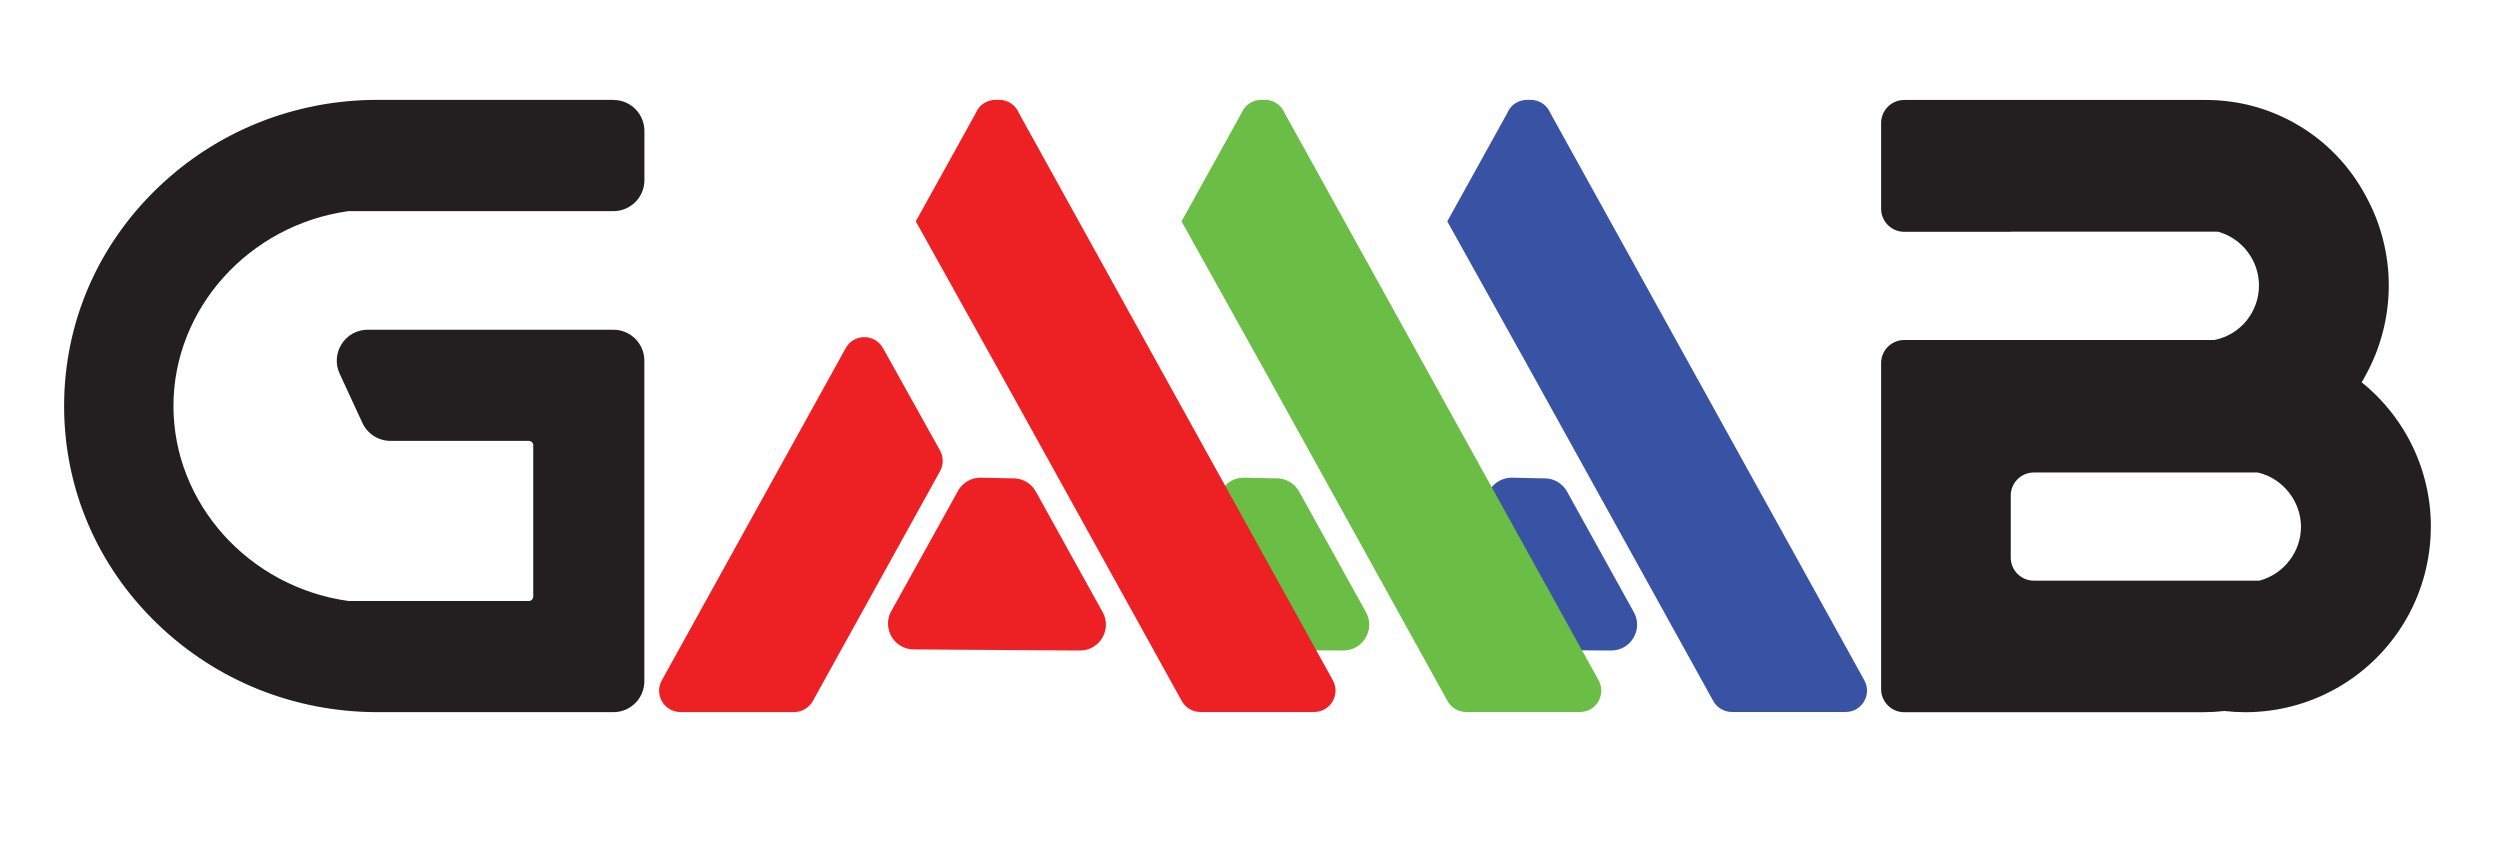
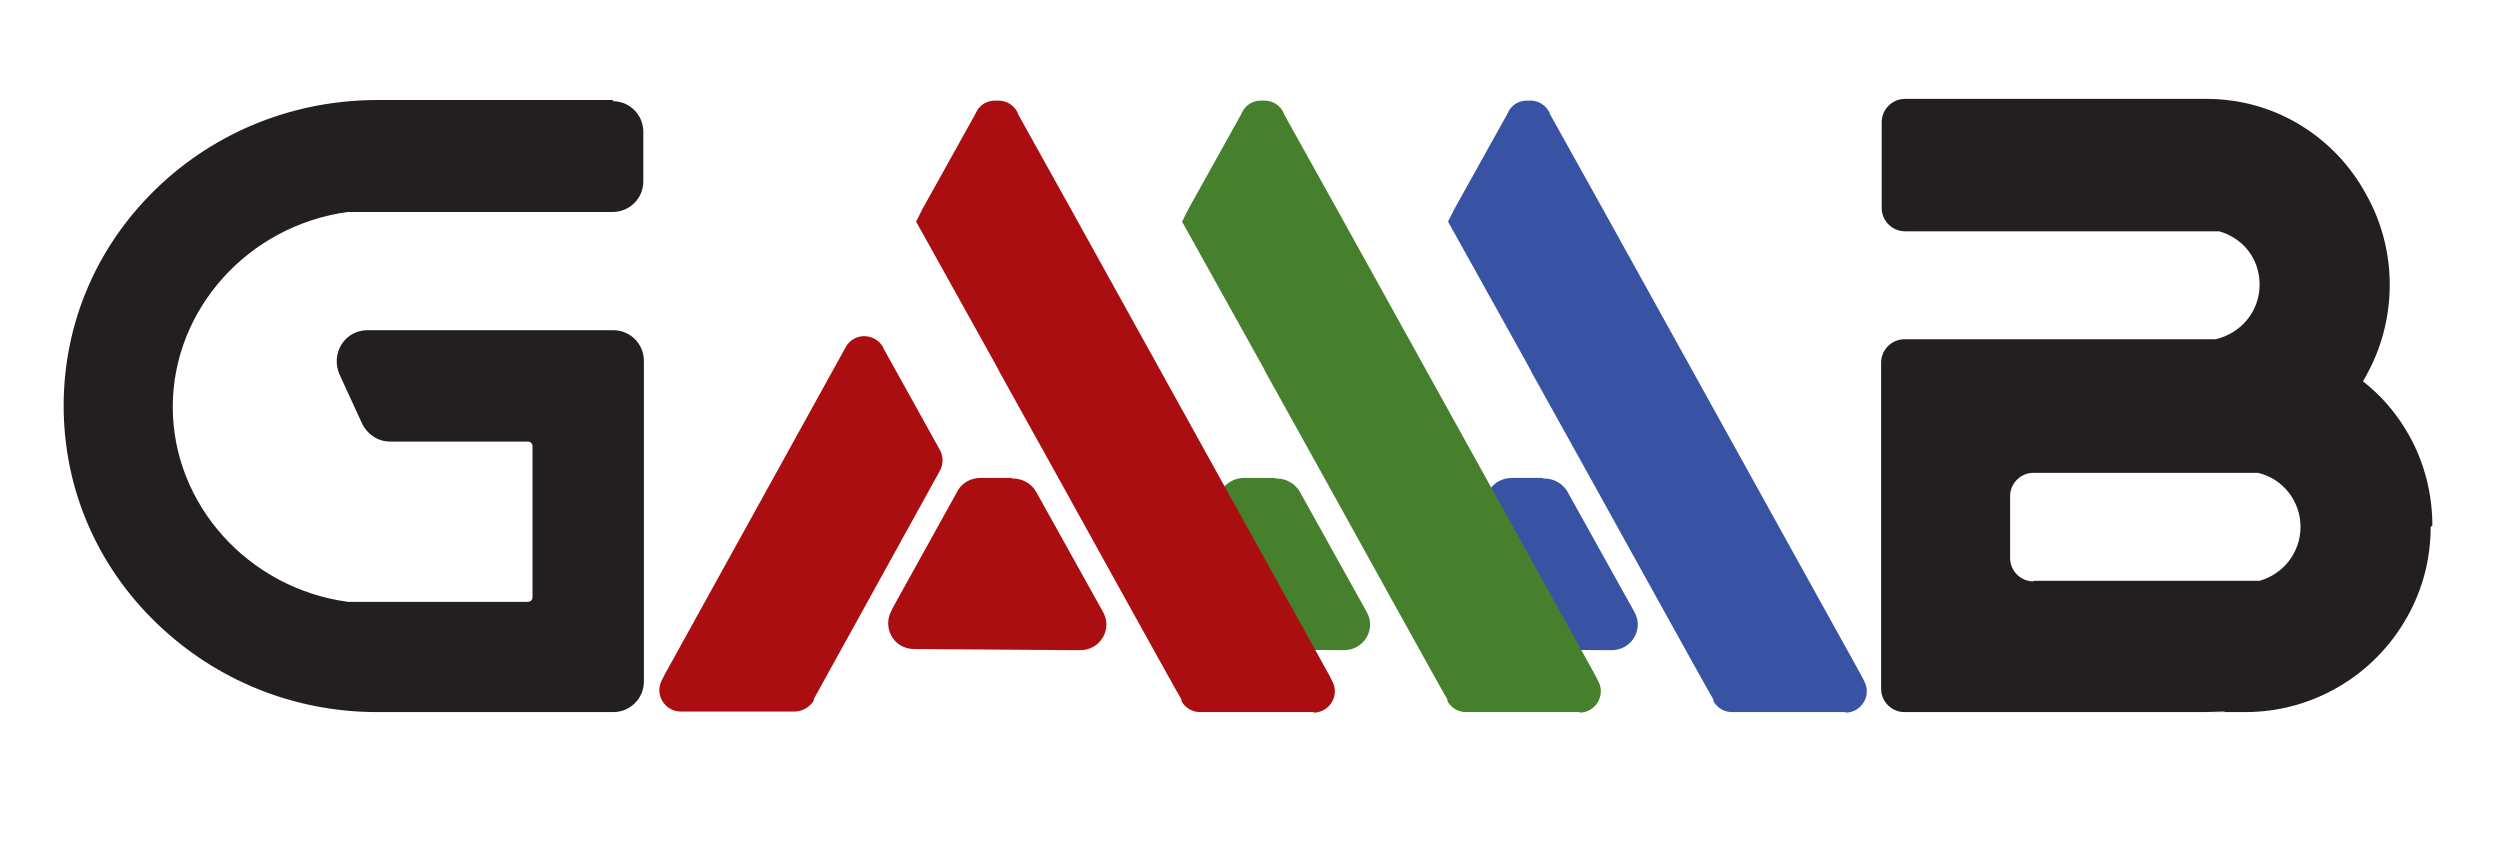
- <svg xmlns="http://www.w3.org/2000/svg" id="Layer_1" data-name="Layer 1" version="1.1" viewBox="0 0 439.9 148.83">
+ <svg xmlns="http://www.w3.org/2000/svg" id="Layer_1" data-name="Layer 1" version="1.1" viewBox="0 0 439.9 148.8">
  <defs>
    <style>
      .cls-1 {
-         fill: #6abd45;
+         fill: #46802d;
      }

      .cls-1, .cls-2, .cls-3, .cls-4 {
        stroke-width: 0px;
      }

      .cls-2 {
-         fill: #231f20;
+         fill: #aa0e10;
      }

      .cls-3 {
-         fill: #ed2024;
+         fill: #3953a4;
      }

      .cls-4 {
-         fill: #3953a4;
+         fill: #231f20;
      }
    </style>
  </defs>
-   <path class="cls-1" d="M203.28,107.32l11.73-21.14c.83-1.33,2.29-2.13,3.86-2.13l5.41.12h.37c1.65,0,3.17.9,3.96,2.35l11.75,21.21c1.67,3.03-.53,6.73-3.98,6.73h-1.07s-28.19-.19-28.19-.19c-3.56,0-5.73-3.93-3.84-6.95Z" />
-   <path class="cls-4" d="M250.42,107.32l11.73-21.14c.83-1.33,2.29-2.13,3.86-2.13l5.41.12h.37c1.65,0,3.17.9,3.96,2.35l11.75,21.21c1.67,3.03-.53,6.73-3.98,6.73h-1.07s-28.19-.19-28.19-.19c-3.56,0-5.73-3.93-3.84-6.95Z" />
-   <g>
-     <g>
-       <path class="cls-2" d="M66.45,124.16c-14.31,0-27.79-5.41-37.96-15.23-10.34-9.97-16.04-23.29-16.04-37.48s5.7-27.51,16.04-37.48c10.17-9.82,23.65-15.23,37.96-15.23h41.49c2.36,0,4.28,1.92,4.28,4.28v8.68c0,2.36-1.92,4.28-4.28,4.28h-46.49c-.1,0-.2,0-.3.02-18.14,2.52-31.81,17.76-31.81,35.46s13.68,32.94,31.81,35.46c.1.01.2.02.3.02h31.59c1.07,0,1.94-.87,1.94-1.94v-26.61c0-1.07-.87-1.94-1.94-1.94h-24.34c-1.66,0-3.19-.97-3.88-2.48l-4.01-8.68c-.61-1.33-.51-2.86.28-4.1s2.14-1.97,3.6-1.97h43.24c2.36,0,4.28,1.92,4.28,4.28v56.41c0,2.36-1.92,4.28-4.28,4.28h-41.49Z" />
-       <path class="cls-2" d="M107.94,19.91c1.72,0,3.11,1.39,3.11,3.11v8.68c0,1.72-1.39,3.11-3.11,3.11h-46.49c-.16,0-.31.01-.47.03-18.53,2.57-32.82,18.01-32.82,36.61s14.29,34.04,32.82,36.61c.15.02.31.03.47.03h31.59c1.72,0,3.11-1.39,3.11-3.11v-26.61c0-1.72-1.39-3.11-3.11-3.11h-24.34c-1.21,0-2.32-.71-2.82-1.81l-4.01-8.68c-.95-2.06.55-4.41,2.82-4.41h43.24c1.72,0,3.11,1.39,3.11,3.11v56.41c0,1.72-1.39,3.11-3.11,3.11h-41.49c-14.49,0-27.61-5.69-37.15-14.9h0c-9.68-9.34-15.68-22.3-15.68-36.64s6-27.31,15.68-36.64h0c9.54-9.21,22.66-14.9,37.15-14.9h41.49M107.94,17.57h-41.49c-14.61,0-28.38,5.52-38.77,15.55-10.57,10.19-16.4,23.8-16.4,38.32s5.82,28.13,16.4,38.32c10.39,10.03,24.15,15.55,38.77,15.55h41.49c3,0,5.44-2.44,5.44-5.44v-56.41c0-3-2.44-5.44-5.44-5.44h-43.24c-1.87,0-3.58.94-4.58,2.51-1.01,1.57-1.14,3.52-.36,5.21l4.01,8.68c.89,1.92,2.83,3.16,4.94,3.16h24.34c.43,0,.78.35.78.78v26.61c0,.43-.35.78-.78.78h-31.59s-.1,0-.14,0c-17.56-2.44-30.8-17.18-30.8-34.3s13.24-31.86,30.8-34.3c.05,0,.1,0,.14,0h46.49c3,0,5.44-2.44,5.44-5.44v-8.68c0-3-2.44-5.44-5.44-5.44h0Z" />
-     </g>
-     <path class="cls-1" d="M278,125.28h-20.02c-1.36,0-2.62-.74-3.28-1.94l-.15-.27-21.4-38.68-10.49-18.94-.42-.76-14.34-25.74.05-.09,1.15-2.07,9.27-16.73c.04-.08.08-.16.12-.24l.03-.07c.61-1.33,1.94-2.18,3.41-2.18h.65c1.48,0,2.82.87,3.42,2.22h0c.04.1.09.19.14.28l9.26,16.73,45.46,82.13.43.78c1.38,2.5-.43,5.57-3.28,5.57Z" />
-     <path class="cls-4" d="M324.76,125.28h-20.02c-1.36,0-2.62-.74-3.28-1.94l-.15-.27-21.4-38.68-10.49-18.94-.42-.76-14.34-25.74.05-.09,1.15-2.07,9.27-16.73c.04-.08.08-.16.12-.24l.03-.07c.61-1.33,1.94-2.18,3.41-2.18h.65c1.48,0,2.82.87,3.42,2.22h0c.04.1.09.19.14.28l9.26,16.73,45.46,82.13.43.78c1.38,2.5-.43,5.57-3.28,5.57Z" />
-     <path class="cls-2" d="M427.73,92.68c0,5.55-1.42,11.03-4.1,15.85-5.76,10.36-16.69,16.79-28.54,16.79-1.23,0-2.47-.07-3.7-.21-1.23.14-2.48.21-3.7.21h-52.63c-2.24,0-4.06-1.82-4.06-4.06v-57.37c0-2.24,1.82-4.06,4.06-4.06h54.47c.07,0,.14,0,.2-.02,4.52-.95,7.76-4.92,7.76-9.59,0-4.37-2.96-8.25-7.13-9.43-.08-.02-.17-.03-.25-.03h-36.3v.03h-18.75c-2.24,0-4.06-1.82-4.06-4.06v-15.08c0-2.24,1.82-4.06,4.06-4.06h53.13c11.75,0,22.54,6.48,28.07,16.85h0c2.66,4.81,4.07,10.27,4.07,15.79s-1.43,11.08-4.14,15.92c-.04.09-.09.17-.14.25l-.02.04h0s0,.03,0,.03c-.16.27-.31.53-.48.79.41.33.8.66,1.19,1,2.75,2.44,5.06,5.31,6.86,8.52,2.71,4.84,4.14,10.34,4.14,15.91ZM357.87,102.18h39.53c.08,0,.16-.01.24-.03,4.22-1.15,7.24-5.04,7.24-9.46s-3.12-8.46-7.48-9.52c-.07-.02-.15-.03-.22-.03h-39.31c-2.24,0-4.06,1.82-4.06,4.06v10.91c0,2.24,1.82,4.06,4.06,4.06Z" />
-     <path class="cls-3" d="M155.37,61.25l10.04,18.02c.63,1.13.63,2.51,0,3.64l-22.23,40.17-.15.27c-.66,1.19-1.92,1.94-3.28,1.94h-20.02c-2.86,0-4.67-3.07-3.28-5.57l.43-.78,31.93-57.68c1.43-2.58,5.13-2.58,6.56,0ZM231.24,125.28h-20.02c-1.36,0-2.62-.74-3.28-1.94l-.15-.27-21.4-38.68-10.49-18.94-.42-.76-14.34-25.74.05-.09,1.15-2.07,9.27-16.73c.04-.08.08-.16.12-.24l.03-.07c.61-1.33,1.94-2.18,3.41-2.18h.65c1.48,0,2.82.87,3.42,2.22h0c.04.1.09.19.14.28l9.26,16.73,45.46,82.13.43.78c1.38,2.5-.43,5.57-3.28,5.57Z" />
-   </g>
-   <path class="cls-3" d="M156.95,107.32l11.73-21.14c.83-1.33,2.29-2.13,3.86-2.13l5.41.12h.37c1.65,0,3.17.9,3.96,2.35l11.75,21.21c1.67,3.03-.53,6.73-3.98,6.73h-1.07s-28.19-.19-28.19-.19c-3.56,0-5.73-3.93-3.84-6.95Z" />
+   <path class="cls-1" d="M203.3,107.3l11.7-21.1c.8-1.3,2.3-2.1,3.9-2.1h5.4c0,.1.4.1.4.1,1.6,0,3.2.9,4,2.3l11.8,21.2c1.7,3-.5,6.7-4,6.7h-1.1l-28.2-.2c-3.6,0-5.7-3.9-3.8-7Z" />
+   <path class="cls-3" d="M250.4,107.3l11.7-21.1c.8-1.3,2.3-2.1,3.9-2.1h5.4c0,.1.4.1.4.1,1.6,0,3.2.9,4,2.3l11.8,21.2c1.7,3-.5,6.7-4,6.7h-1.1l-28.2-.2c-3.6,0-5.7-3.9-3.8-6.9h0Z" />
+   <path class="cls-4" d="M66.4,124.2c-14.3,0-27.8-5.4-38-15.2-10.3-10-16-23.3-16-37.5s5.7-27.5,16-37.5c10.2-9.8,23.7-15.2,38-15.2h41.5c2.4,0,4.3,1.9,4.3,4.3v8.7c0,2.4-1.9,4.3-4.3,4.3h-46.5c0,0-.2,0-.3,0-18.1,2.5-31.8,17.8-31.8,35.5s13.7,32.9,31.8,35.5c0,0,.2,0,.3,0h31.6c1.1,0,1.9-.9,1.9-1.9v-26.6c0-1.1-.9-1.9-1.9-1.9h-24.3c-1.7,0-3.2-1-3.9-2.5l-4-8.7c-.6-1.3-.5-2.9.3-4.1s2.1-2,3.6-2h43.2c2.4,0,4.3,1.9,4.3,4.3v56.4c0,2.4-1.9,4.3-4.3,4.3h-41.5,0Z" />
+   <path class="cls-4" d="M107.9,19.9c1.7,0,3.1,1.4,3.1,3.1v8.7c0,1.7-1.4,3.1-3.1,3.1h-46.5c-.2,0-.3,0-.5,0-18.5,2.6-32.8,18-32.8,36.6s14.3,34,32.8,36.6c.2,0,.3,0,.5,0h31.6c1.7,0,3.1-1.4,3.1-3.1v-26.6c0-1.7-1.4-3.1-3.1-3.1h-24.3c-1.2,0-2.3-.7-2.8-1.8l-4-8.7c-1-2.1.5-4.4,2.8-4.4h43.2c1.7,0,3.1,1.4,3.1,3.1v56.4c0,1.7-1.4,3.1-3.1,3.1h-41.5c-14.5,0-27.6-5.7-37.2-14.9h0c-9.7-9.3-15.7-22.3-15.7-36.6s6-27.3,15.7-36.6h0c9.5-9.2,22.7-14.9,37.2-14.9h41.5M107.9,17.6h-41.5c-14.6,0-28.4,5.5-38.8,15.5-10.6,10.2-16.4,23.8-16.4,38.3s5.8,28.1,16.4,38.3c10.4,10,24.1,15.6,38.8,15.6h41.5c3,0,5.4-2.4,5.4-5.4v-56.4c0-3-2.4-5.4-5.4-5.4h-43.2c-1.9,0-3.6.9-4.6,2.5-1,1.6-1.1,3.5-.4,5.2l4,8.7c.9,1.9,2.8,3.2,4.9,3.2h24.3c.4,0,.8.3.8.8v26.6c0,.4-.3.8-.8.8h-31.7c-17.6-2.4-30.8-17.2-30.8-34.3s13.2-31.9,30.8-34.3h46.6c3,0,5.4-2.4,5.4-5.4v-8.7c0-3-2.4-5.4-5.4-5.4h0Z" />
+   <path class="cls-1" d="M278,125.3h-20c-1.4,0-2.6-.7-3.3-1.9v-.3c-.1,0-21.5-38.7-21.5-38.7l-10.5-18.9-.4-.8-14.3-25.7h0c0,0,1.1-2.2,1.1-2.2l9.3-16.7c0,0,0-.2.1-.2h0c.6-1.4,1.9-2.2,3.4-2.2h.6c1.5,0,2.8.9,3.4,2.2h0c0,.1,0,.2.1.3l9.3,16.7,45.5,82.1.4.8c1.4,2.5-.4,5.6-3.3,5.6h0Z" />
+   <path class="cls-3" d="M324.8,125.3h-20c-1.4,0-2.6-.7-3.3-1.9v-.3c-.1,0-21.5-38.7-21.5-38.7l-10.5-18.9-.4-.8-14.3-25.7h0c0,0,1.1-2.2,1.1-2.2l9.3-16.7c0,0,0-.2.1-.2h0c.6-1.4,1.9-2.2,3.4-2.2h.6c1.5,0,2.8.9,3.4,2.2h0c0,.1,0,.2.1.3l9.3,16.7,45.5,82.1.4.8c1.4,2.5-.4,5.6-3.3,5.6h0Z" />
+   <path class="cls-4" d="M427.7,92.7c0,5.6-1.4,11-4.1,15.8-5.8,10.4-16.7,16.8-28.5,16.8s-2.5,0-3.7-.2c-1.2.1-2.5.2-3.7.2h-52.6c-2.2,0-4.1-1.8-4.1-4.1v-57.4c0-2.2,1.8-4.1,4.1-4.1h54.5c0,0,.1,0,.2,0,4.5-1,7.8-4.9,7.8-9.6s-3-8.2-7.1-9.4c0,0-.2,0-.2,0h-36.3s-18.8,0-18.8,0c-2.2,0-4.1-1.8-4.1-4.1v-15.1c0-2.2,1.8-4.1,4.1-4.1h53.1c11.8,0,22.5,6.5,28.1,16.9h0c2.7,4.8,4.1,10.3,4.1,15.8s-1.4,11.1-4.1,15.9c0,0,0,.2-.1.2h0c-.2.3-.3.6-.5.9.4.3.8.7,1.2,1,2.8,2.4,5.1,5.3,6.9,8.5,2.7,4.8,4.1,10.3,4.1,15.9h0ZM357.9,102.2h39.5c0,0,.2,0,.2,0,4.2-1.2,7.2-5,7.2-9.5s-3.1-8.5-7.5-9.5c0,0-.1,0-.2,0h-39.3c-2.2,0-4.1,1.8-4.1,4.1v10.9c0,2.2,1.8,4.1,4.1,4.1h0Z" />
+   <path class="cls-2" d="M155.4,61.2l10,18c.6,1.1.6,2.5,0,3.6l-22.2,40.2v.3c-.8,1.2-2.1,1.9-3.4,1.9h-20c-2.9,0-4.7-3.1-3.3-5.6l.4-.8,31.9-57.7c1.4-2.6,5.1-2.6,6.6,0h0ZM231.2,125.3h-20c-1.4,0-2.6-.7-3.3-1.9v-.3c-.1,0-21.5-38.7-21.5-38.7l-10.5-18.9-.4-.8-14.3-25.7h0c0,0,1.1-2.2,1.1-2.2l9.3-16.7c0,0,0-.2.1-.2h0c.6-1.4,1.9-2.2,3.4-2.2h.6c1.5,0,2.8.9,3.4,2.2h0c0,.1,0,.2.1.3l9.3,16.7,45.5,82.1.4.8c1.4,2.5-.4,5.6-3.3,5.6h0Z" />
+   <path class="cls-2" d="M156.9,107.3l11.7-21.1c.8-1.3,2.3-2.1,3.9-2.1h5.4c0,.1.4.1.4.1,1.6,0,3.2.9,4,2.3l11.8,21.2c1.7,3-.5,6.7-4,6.7h-1.1l-28.2-.2c-3.6,0-5.7-3.9-3.8-7Z" />
</svg>
